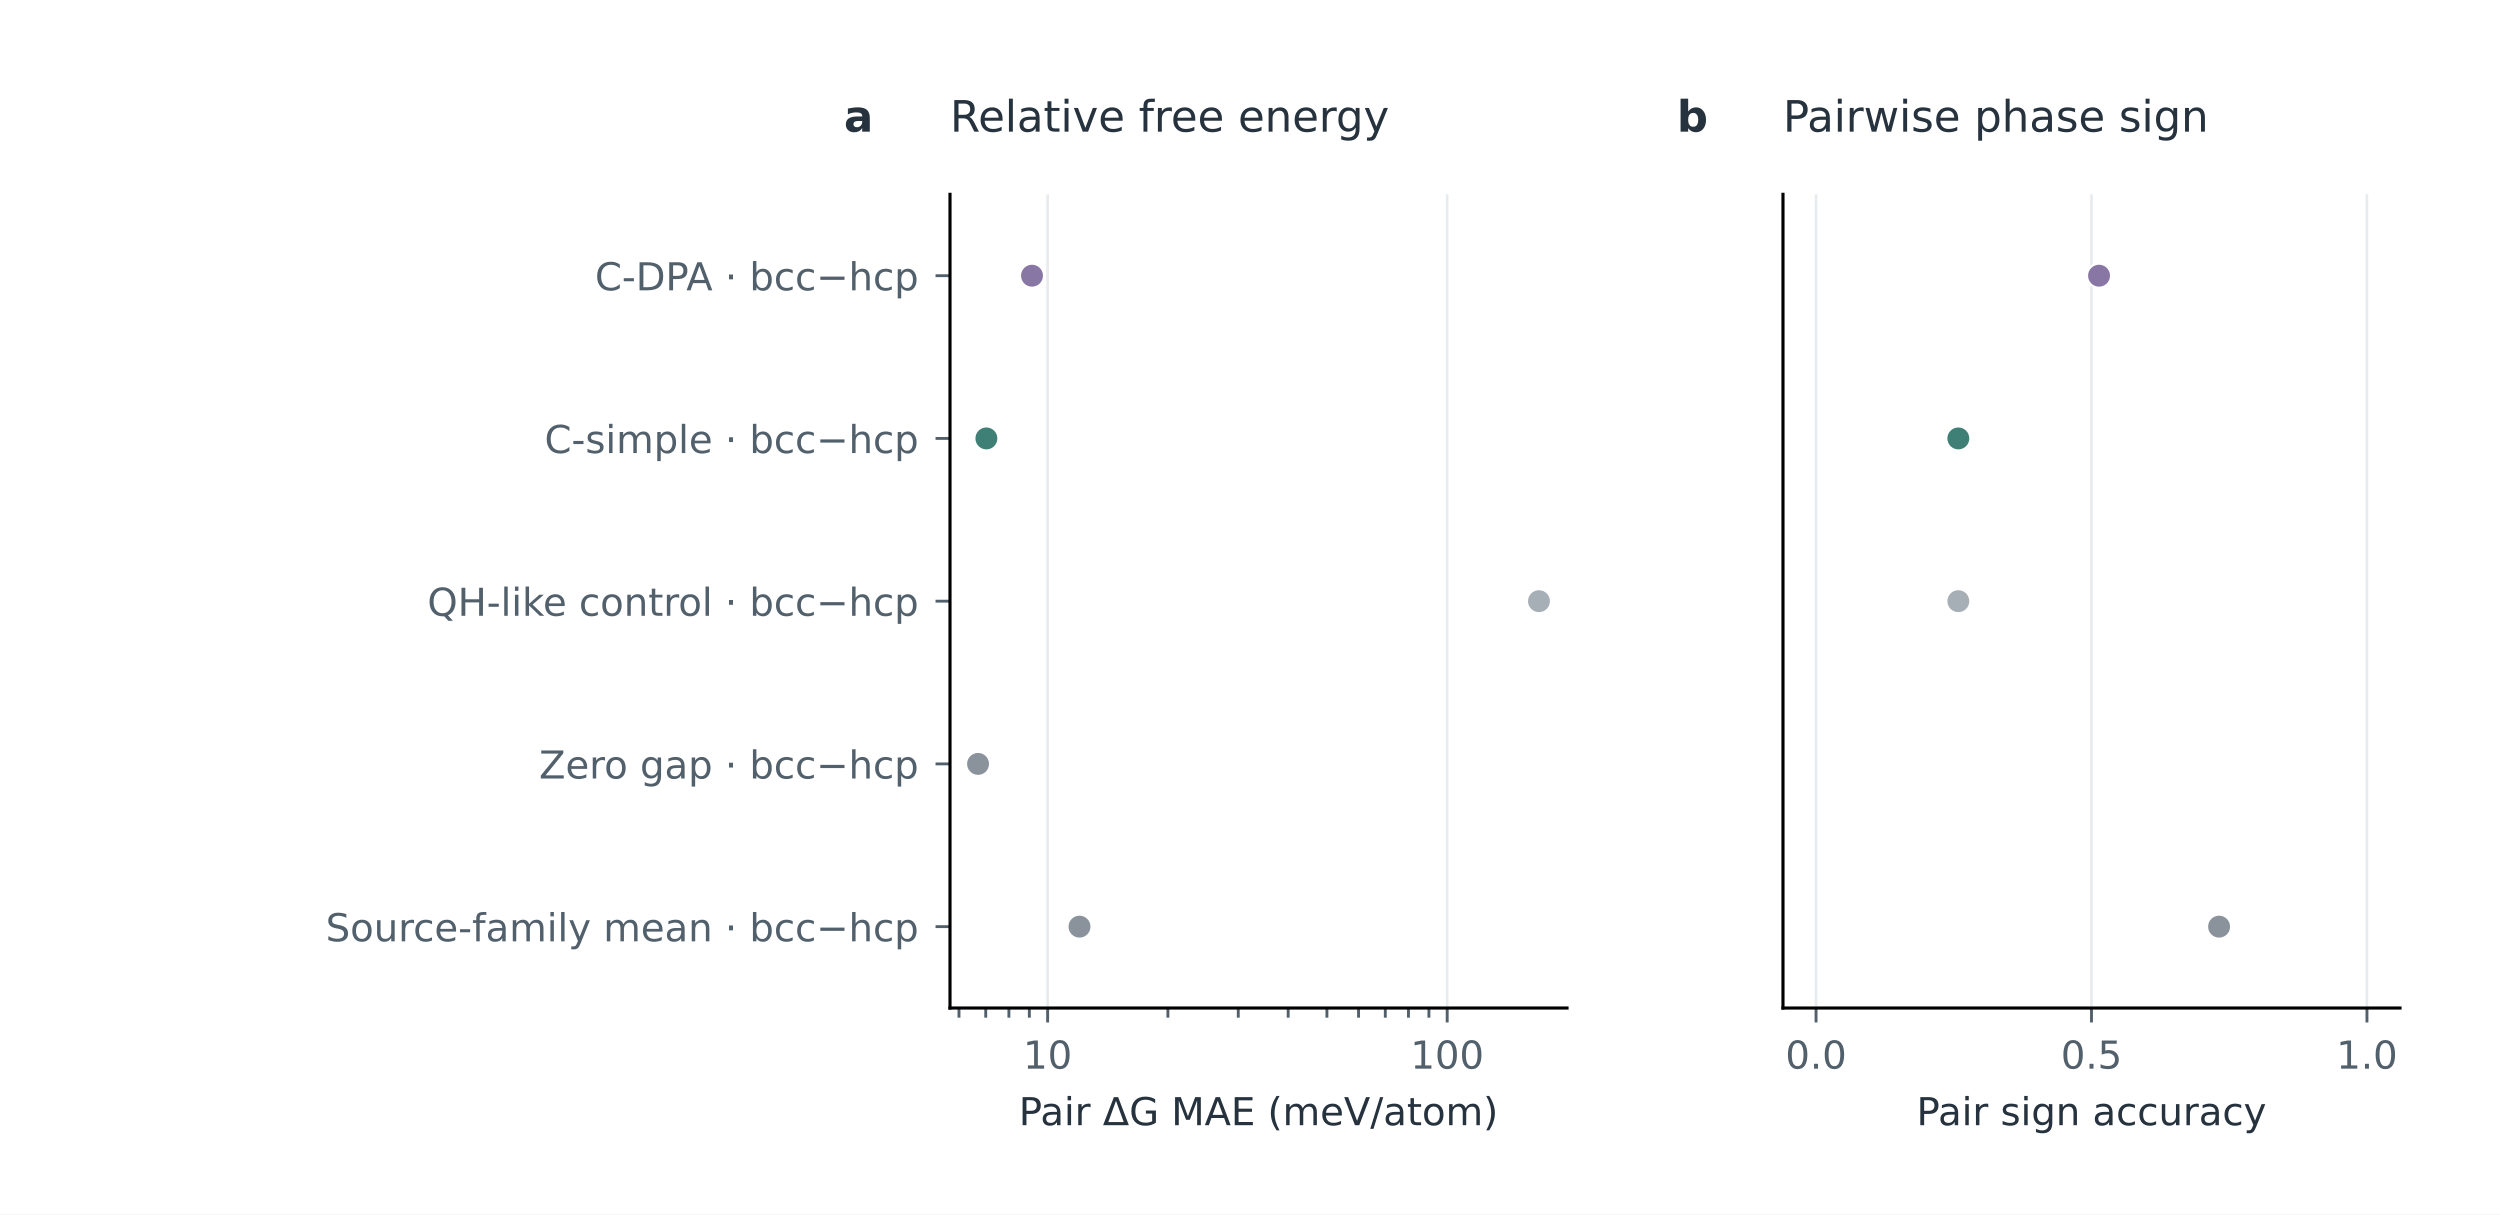
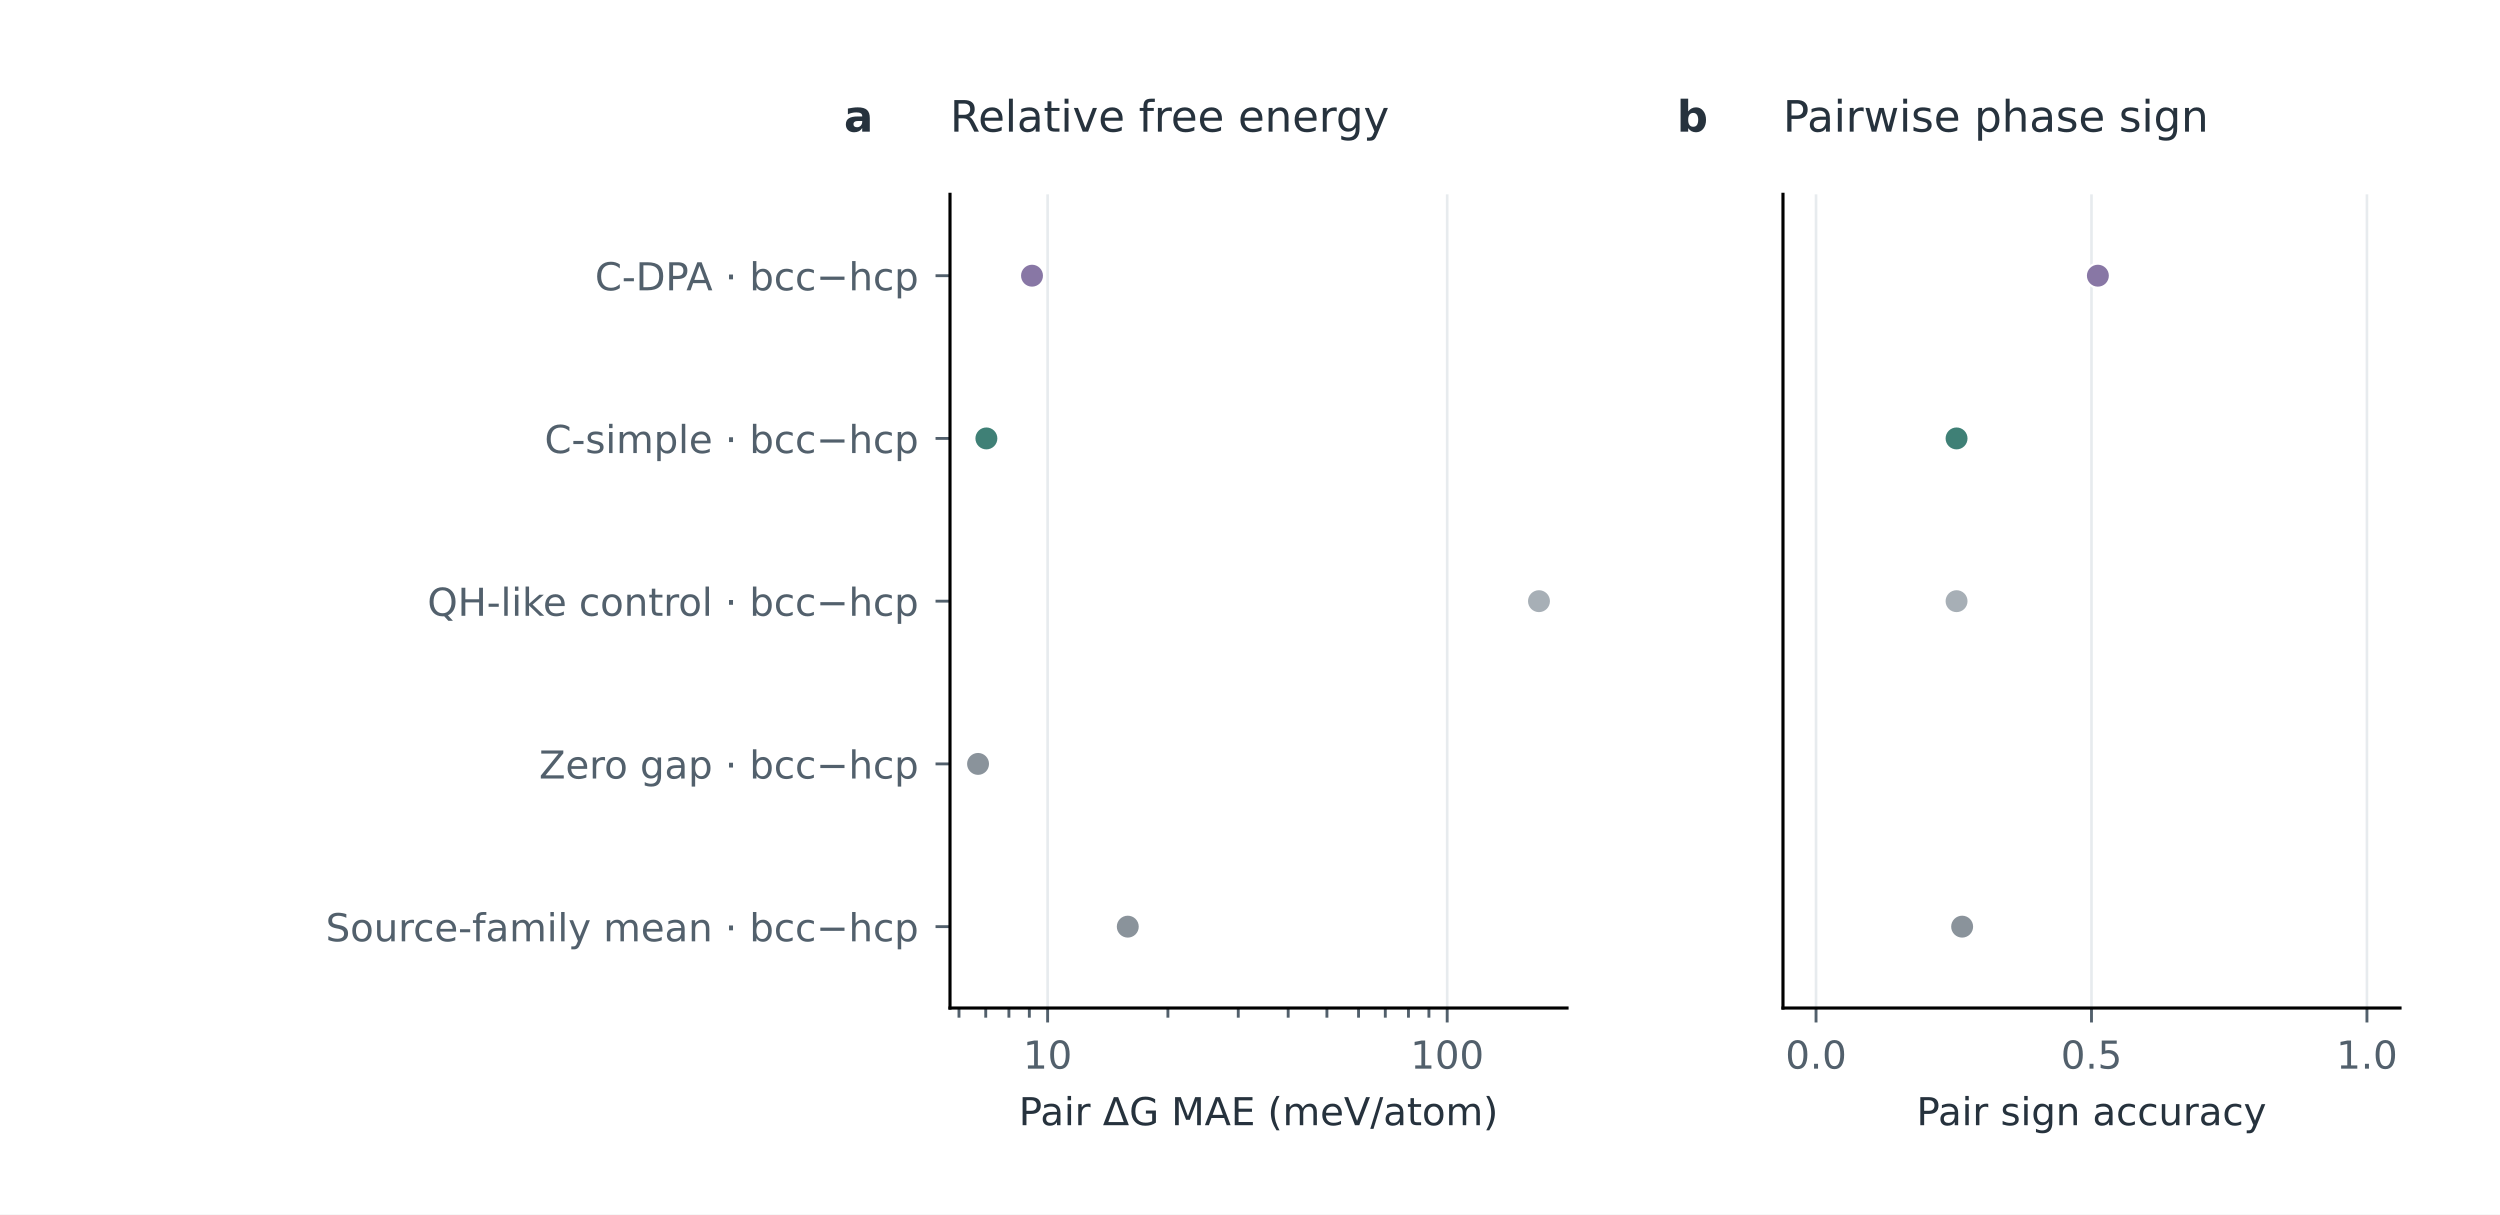
<svg xmlns="http://www.w3.org/2000/svg" xmlns:xlink="http://www.w3.org/1999/xlink" width="518.74pt" height="252pt" viewBox="0 0 518.74 252" version="1.1">
  <defs>
    <style type="text/css">*{stroke-linejoin: round; stroke-linecap: butt}</style>
  </defs>
  <g id="figure_1">
    <g id="patch_1">
      <path d="M 0 252  L 518.74 252  L 518.74 0  L 0 0  z " style="fill: #ffffff" />
    </g>
    <g id="axes_1">
      <g id="patch_2">
        <path d="M 197.121 209.16  L 325.151 209.16  L 325.151 40.32  L 197.121 40.32  z " style="fill: #ffffff" />
      </g>
      <g id="matplotlib.axis_1">
        <g id="xtick_1">
          <g id="line2d_1">
-             <path d="M 217.378 209.16  L 217.378 40.32  " clip-path="url(#pc94d9547ea)" style="fill: none; stroke: #e7ebee; stroke-width: 0.55; stroke-linecap: square" />
+             <path d="M 217.378 209.16  L 217.378 40.32  " clip-path="url(#p3aed197409)" style="fill: none; stroke: #e7ebee; stroke-width: 0.55; stroke-linecap: square" />
          </g>
          <g id="line2d_2">
            <defs>
-               <path id="m26e83257ad" d="M 0 0  L 0 3  " style="stroke: #52606c; stroke-width: 0.6" />
+               <path id="mde6821437d" d="M 0 0  L 0 3  " style="stroke: #52606c; stroke-width: 0.6" />
            </defs>
            <g>
-               <use xlink:href="#m26e83257ad" x="217.378" y="209.16" style="fill: #52606c; stroke: #52606c; stroke-width: 0.6" />
+               <use xlink:href="#mde6821437d" x="217.378" y="209.16" style="fill: #52606c; stroke: #52606c; stroke-width: 0.6" />
            </g>
          </g>
          <g id="text_1">
            <text style="fill: #52606c; font: 8px 'DejaVu Sans', sans-serif; text-anchor: middle" x="217.378" y="221.739" transform="rotate(-0 217.3778 221.7388)">10</text>
          </g>
        </g>
        <g id="xtick_2">
          <g id="line2d_3">
-             <path d="M 300.287 209.16  L 300.287 40.32  " clip-path="url(#pc94d9547ea)" style="fill: none; stroke: #e7ebee; stroke-width: 0.55; stroke-linecap: square" />
+             <path d="M 300.287 209.16  L 300.287 40.32  " clip-path="url(#p3aed197409)" style="fill: none; stroke: #e7ebee; stroke-width: 0.55; stroke-linecap: square" />
          </g>
          <g id="line2d_4">
            <g>
-               <use xlink:href="#m26e83257ad" x="300.287" y="209.16" style="fill: #52606c; stroke: #52606c; stroke-width: 0.6" />
+               <use xlink:href="#mde6821437d" x="300.287" y="209.16" style="fill: #52606c; stroke: #52606c; stroke-width: 0.6" />
            </g>
          </g>
          <g id="text_2">
            <text style="fill: #52606c; font: 8px 'DejaVu Sans', sans-serif; text-anchor: middle" x="300.287" y="221.739" transform="rotate(-0 300.2867 221.7388)">100</text>
          </g>
        </g>
        <g id="xtick_3">
          <g id="line2d_5">
            <defs>
-               <path id="m5fccb3ee86" d="M 0 0  L 0 2  " style="stroke: #52606c; stroke-width: 0.6" />
+               <path id="m301a2e9b55" d="M 0 0  L 0 2  " style="stroke: #52606c; stroke-width: 0.6" />
            </defs>
            <g>
-               <use xlink:href="#m5fccb3ee86" x="198.985" y="209.16" style="fill: #52606c; stroke: #52606c; stroke-width: 0.6" />
+               <use xlink:href="#m301a2e9b55" x="198.985" y="209.16" style="fill: #52606c; stroke: #52606c; stroke-width: 0.6" />
            </g>
          </g>
        </g>
        <g id="xtick_4">
          <g id="line2d_6">
            <g>
-               <use xlink:href="#m5fccb3ee86" x="204.535" y="209.16" style="fill: #52606c; stroke: #52606c; stroke-width: 0.6" />
+               <use xlink:href="#m301a2e9b55" x="204.535" y="209.16" style="fill: #52606c; stroke: #52606c; stroke-width: 0.6" />
            </g>
          </g>
        </g>
        <g id="xtick_5">
          <g id="line2d_7">
            <g>
-               <use xlink:href="#m5fccb3ee86" x="209.343" y="209.16" style="fill: #52606c; stroke: #52606c; stroke-width: 0.6" />
+               <use xlink:href="#m301a2e9b55" x="209.343" y="209.16" style="fill: #52606c; stroke: #52606c; stroke-width: 0.6" />
            </g>
          </g>
        </g>
        <g id="xtick_6">
          <g id="line2d_8">
            <g>
-               <use xlink:href="#m5fccb3ee86" x="213.584" y="209.16" style="fill: #52606c; stroke: #52606c; stroke-width: 0.6" />
+               <use xlink:href="#m301a2e9b55" x="213.584" y="209.16" style="fill: #52606c; stroke: #52606c; stroke-width: 0.6" />
            </g>
          </g>
        </g>
        <g id="xtick_7">
          <g id="line2d_9">
            <g>
-               <use xlink:href="#m5fccb3ee86" x="242.336" y="209.16" style="fill: #52606c; stroke: #52606c; stroke-width: 0.6" />
+               <use xlink:href="#m301a2e9b55" x="242.336" y="209.16" style="fill: #52606c; stroke: #52606c; stroke-width: 0.6" />
            </g>
          </g>
        </g>
        <g id="xtick_8">
          <g id="line2d_10">
            <g>
-               <use xlink:href="#m5fccb3ee86" x="256.935" y="209.16" style="fill: #52606c; stroke: #52606c; stroke-width: 0.6" />
+               <use xlink:href="#m301a2e9b55" x="256.935" y="209.16" style="fill: #52606c; stroke: #52606c; stroke-width: 0.6" />
            </g>
          </g>
        </g>
        <g id="xtick_9">
          <g id="line2d_11">
            <g>
-               <use xlink:href="#m5fccb3ee86" x="267.294" y="209.16" style="fill: #52606c; stroke: #52606c; stroke-width: 0.6" />
+               <use xlink:href="#m301a2e9b55" x="267.294" y="209.16" style="fill: #52606c; stroke: #52606c; stroke-width: 0.6" />
            </g>
          </g>
        </g>
        <g id="xtick_10">
          <g id="line2d_12">
            <g>
-               <use xlink:href="#m5fccb3ee86" x="275.329" y="209.16" style="fill: #52606c; stroke: #52606c; stroke-width: 0.6" />
+               <use xlink:href="#m301a2e9b55" x="275.329" y="209.16" style="fill: #52606c; stroke: #52606c; stroke-width: 0.6" />
            </g>
          </g>
        </g>
        <g id="xtick_11">
          <g id="line2d_13">
            <g>
-               <use xlink:href="#m5fccb3ee86" x="281.893" y="209.16" style="fill: #52606c; stroke: #52606c; stroke-width: 0.6" />
+               <use xlink:href="#m301a2e9b55" x="281.893" y="209.16" style="fill: #52606c; stroke: #52606c; stroke-width: 0.6" />
            </g>
          </g>
        </g>
        <g id="xtick_12">
          <g id="line2d_14">
            <g>
-               <use xlink:href="#m5fccb3ee86" x="287.444" y="209.16" style="fill: #52606c; stroke: #52606c; stroke-width: 0.6" />
+               <use xlink:href="#m301a2e9b55" x="287.444" y="209.16" style="fill: #52606c; stroke: #52606c; stroke-width: 0.6" />
            </g>
          </g>
        </g>
        <g id="xtick_13">
          <g id="line2d_15">
            <g>
-               <use xlink:href="#m5fccb3ee86" x="292.252" y="209.16" style="fill: #52606c; stroke: #52606c; stroke-width: 0.6" />
+               <use xlink:href="#m301a2e9b55" x="292.252" y="209.16" style="fill: #52606c; stroke: #52606c; stroke-width: 0.6" />
            </g>
          </g>
        </g>
        <g id="xtick_14">
          <g id="line2d_16">
            <g>
-               <use xlink:href="#m5fccb3ee86" x="296.493" y="209.16" style="fill: #52606c; stroke: #52606c; stroke-width: 0.6" />
+               <use xlink:href="#m301a2e9b55" x="296.493" y="209.16" style="fill: #52606c; stroke: #52606c; stroke-width: 0.6" />
            </g>
          </g>
        </g>
        <g id="text_3">
          <text style="fill: #26323d; font: 8px 'DejaVu Sans', sans-serif; text-anchor: middle" x="261.136" y="233.481" transform="rotate(-0 261.136 233.4812)">Pair ΔG MAE (meV/atom)</text>
        </g>
      </g>
      <g id="matplotlib.axis_2">
        <g id="ytick_1">
          <g id="line2d_17">
            <defs>
-               <path id="m67827edb67" d="M 0 0  L -3 0  " style="stroke: #52606c; stroke-width: 0.6" />
+               <path id="mb227954f41" d="M 0 0  L -3 0  " style="stroke: #52606c; stroke-width: 0.6" />
            </defs>
            <g>
-               <use xlink:href="#m67827edb67" x="197.121" y="57.204" style="fill: #52606c; stroke: #52606c; stroke-width: 0.6" />
+               <use xlink:href="#mb227954f41" x="197.121" y="57.204" style="fill: #52606c; stroke: #52606c; stroke-width: 0.6" />
            </g>
          </g>
          <g id="text_4">
            <text style="fill: #52606c; font: 8px 'DejaVu Sans', sans-serif; text-anchor: end" x="190.621" y="60.243" transform="rotate(-0 190.6213 60.24338)">C-DPA · bcc−hcp</text>
          </g>
        </g>
        <g id="ytick_2">
          <g id="line2d_18">
            <g>
-               <use xlink:href="#m67827edb67" x="197.121" y="90.972" style="fill: #52606c; stroke: #52606c; stroke-width: 0.6" />
+               <use xlink:href="#mb227954f41" x="197.121" y="90.972" style="fill: #52606c; stroke: #52606c; stroke-width: 0.6" />
            </g>
          </g>
          <g id="text_5">
            <text style="fill: #52606c; font: 8px 'DejaVu Sans', sans-serif; text-anchor: end" x="190.621" y="94.011" transform="rotate(-0 190.6213 94.01138)">C-simple · bcc−hcp</text>
          </g>
        </g>
        <g id="ytick_3">
          <g id="line2d_19">
            <g>
-               <use xlink:href="#m67827edb67" x="197.121" y="124.74" style="fill: #52606c; stroke: #52606c; stroke-width: 0.6" />
+               <use xlink:href="#mb227954f41" x="197.121" y="124.74" style="fill: #52606c; stroke: #52606c; stroke-width: 0.6" />
            </g>
          </g>
          <g id="text_6">
            <text style="fill: #52606c; font: 8px 'DejaVu Sans', sans-serif; text-anchor: end" x="190.621" y="127.779" transform="rotate(-0 190.6213 127.7794)">QH-like control · bcc−hcp</text>
          </g>
        </g>
        <g id="ytick_4">
          <g id="line2d_20">
            <g>
-               <use xlink:href="#m67827edb67" x="197.121" y="158.508" style="fill: #52606c; stroke: #52606c; stroke-width: 0.6" />
+               <use xlink:href="#mb227954f41" x="197.121" y="158.508" style="fill: #52606c; stroke: #52606c; stroke-width: 0.6" />
            </g>
          </g>
          <g id="text_7">
            <text style="fill: #52606c; font: 8px 'DejaVu Sans', sans-serif; text-anchor: end" x="190.621" y="161.547" transform="rotate(-0 190.6213 161.5474)">Zero gap · bcc−hcp</text>
          </g>
        </g>
        <g id="ytick_5">
          <g id="line2d_21">
            <g>
-               <use xlink:href="#m67827edb67" x="197.121" y="192.276" style="fill: #52606c; stroke: #52606c; stroke-width: 0.6" />
+               <use xlink:href="#mb227954f41" x="197.121" y="192.276" style="fill: #52606c; stroke: #52606c; stroke-width: 0.6" />
            </g>
          </g>
          <g id="text_8">
            <text style="fill: #52606c; font: 8px 'DejaVu Sans', sans-serif; text-anchor: end" x="190.621" y="195.315" transform="rotate(-0 190.6213 195.3154)">Source-family mean · bcc−hcp</text>
          </g>
        </g>
      </g>
      <g id="PathCollection_1">
        <defs>
-           <path id="m089479be9c" d="M 0 2.5  C 0.663 2.5 1.299 2.237 1.768 1.768  C 2.237 1.299 2.5 0.663 2.5 0  C 2.5 -0.663 2.237 -1.299 1.768 -1.768  C 1.299 -2.237 0.663 -2.5 0 -2.5  C -0.663 -2.5 -1.299 -2.237 -1.768 -1.768  C -2.237 -1.299 -2.5 -0.663 -2.5 0  C -2.5 0.663 -2.237 1.299 -1.768 1.768  C -1.299 2.237 -0.663 2.5 0 2.5  z " style="stroke: #ffffff; stroke-width: 0.45" />
+           <path id="m45b5cce23a" d="M 0 2.5  C 0.663 2.5 1.299 2.237 1.768 1.768  C 2.237 1.299 2.5 0.663 2.5 0  C 2.5 -0.663 2.237 -1.299 1.768 -1.768  C 1.299 -2.237 0.663 -2.5 0 -2.5  C -0.663 -2.5 -1.299 -2.237 -1.768 -1.768  C -2.237 -1.299 -2.5 -0.663 -2.5 0  C -2.5 0.663 -2.237 1.299 -1.768 1.768  C -1.299 2.237 -0.663 2.5 0 2.5  z " style="stroke: #ffffff; stroke-width: 0.45" />
        </defs>
-         <g clip-path="url(#pc94d9547ea)">
-           <use xlink:href="#m089479be9c" x="214.137" y="57.204" style="fill: #8877a5; stroke: #ffffff; stroke-width: 0.45" />
+         <g clip-path="url(#p3aed197409)">
+           <use xlink:href="#m45b5cce23a" x="214.137" y="57.204" style="fill: #8877a5; stroke: #ffffff; stroke-width: 0.45" />
        </g>
      </g>
      <g id="PathCollection_2">
        <defs>
-           <path id="m03877a98c5" d="M 0 2.5  C 0.663 2.5 1.299 2.237 1.768 1.768  C 2.237 1.299 2.5 0.663 2.5 0  C 2.5 -0.663 2.237 -1.299 1.768 -1.768  C 1.299 -2.237 0.663 -2.5 0 -2.5  C -0.663 -2.5 -1.299 -2.237 -1.768 -1.768  C -2.237 -1.299 -2.5 -0.663 -2.5 0  C -2.5 0.663 -2.237 1.299 -1.768 1.768  C -1.299 2.237 -0.663 2.5 0 2.5  z " style="stroke: #ffffff; stroke-width: 0.45" />
+           <path id="ma77e2f1bb2" d="M 0 2.5  C 0.663 2.5 1.299 2.237 1.768 1.768  C 2.237 1.299 2.5 0.663 2.5 0  C 2.5 -0.663 2.237 -1.299 1.768 -1.768  C 1.299 -2.237 0.663 -2.5 0 -2.5  C -0.663 -2.5 -1.299 -2.237 -1.768 -1.768  C -2.237 -1.299 -2.5 -0.663 -2.5 0  C -2.5 0.663 -2.237 1.299 -1.768 1.768  C -1.299 2.237 -0.663 2.5 0 2.5  z " style="stroke: #ffffff; stroke-width: 0.45" />
        </defs>
-         <g clip-path="url(#pc94d9547ea)">
-           <use xlink:href="#m03877a98c5" x="204.671" y="90.972" style="fill: #3f8076; stroke: #ffffff; stroke-width: 0.45" />
+         <g clip-path="url(#p3aed197409)">
+           <use xlink:href="#ma77e2f1bb2" x="204.671" y="90.972" style="fill: #3f8076; stroke: #ffffff; stroke-width: 0.45" />
        </g>
      </g>
      <g id="PathCollection_3">
        <defs>
-           <path id="mdaab5f127d" d="M 0 2.5  C 0.663 2.5 1.299 2.237 1.768 1.768  C 2.237 1.299 2.5 0.663 2.5 0  C 2.5 -0.663 2.237 -1.299 1.768 -1.768  C 1.299 -2.237 0.663 -2.5 0 -2.5  C -0.663 -2.5 -1.299 -2.237 -1.768 -1.768  C -2.237 -1.299 -2.5 -0.663 -2.5 0  C -2.5 0.663 -2.237 1.299 -1.768 1.768  C -1.299 2.237 -0.663 2.5 0 2.5  z " style="stroke: #ffffff; stroke-width: 0.45" />
+           <path id="m9f1542d640" d="M 0 2.5  C 0.663 2.5 1.299 2.237 1.768 1.768  C 2.237 1.299 2.5 0.663 2.5 0  C 2.5 -0.663 2.237 -1.299 1.768 -1.768  C 1.299 -2.237 0.663 -2.5 0 -2.5  C -0.663 -2.5 -1.299 -2.237 -1.768 -1.768  C -2.237 -1.299 -2.5 -0.663 -2.5 0  C -2.5 0.663 -2.237 1.299 -1.768 1.768  C -1.299 2.237 -0.663 2.5 0 2.5  z " style="stroke: #ffffff; stroke-width: 0.45" />
        </defs>
-         <g clip-path="url(#pc94d9547ea)">
-           <use xlink:href="#mdaab5f127d" x="319.331" y="124.74" style="fill: #a7afb6; stroke: #ffffff; stroke-width: 0.45" />
+         <g clip-path="url(#p3aed197409)">
+           <use xlink:href="#m9f1542d640" x="319.331" y="124.74" style="fill: #a7afb6; stroke: #ffffff; stroke-width: 0.45" />
        </g>
      </g>
      <g id="PathCollection_4">
        <defs>
-           <path id="mb1c1041402" d="M 0 2.5  C 0.663 2.5 1.299 2.237 1.768 1.768  C 2.237 1.299 2.5 0.663 2.5 0  C 2.5 -0.663 2.237 -1.299 1.768 -1.768  C 1.299 -2.237 0.663 -2.5 0 -2.5  C -0.663 -2.5 -1.299 -2.237 -1.768 -1.768  C -2.237 -1.299 -2.5 -0.663 -2.5 0  C -2.5 0.663 -2.237 1.299 -1.768 1.768  C -1.299 2.237 -0.663 2.5 0 2.5  z " style="stroke: #ffffff; stroke-width: 0.45" />
+           <path id="m902815107f" d="M 0 2.5  C 0.663 2.5 1.299 2.237 1.768 1.768  C 2.237 1.299 2.5 0.663 2.5 0  C 2.5 -0.663 2.237 -1.299 1.768 -1.768  C 1.299 -2.237 0.663 -2.5 0 -2.5  C -0.663 -2.5 -1.299 -2.237 -1.768 -1.768  C -2.237 -1.299 -2.5 -0.663 -2.5 0  C -2.5 0.663 -2.237 1.299 -1.768 1.768  C -1.299 2.237 -0.663 2.5 0 2.5  z " style="stroke: #ffffff; stroke-width: 0.45" />
        </defs>
-         <g clip-path="url(#pc94d9547ea)">
-           <use xlink:href="#mb1c1041402" x="202.941" y="158.508" style="fill: #8a939b; stroke: #ffffff; stroke-width: 0.45" />
+         <g clip-path="url(#p3aed197409)">
+           <use xlink:href="#m902815107f" x="202.941" y="158.508" style="fill: #8a939b; stroke: #ffffff; stroke-width: 0.45" />
        </g>
      </g>
      <g id="PathCollection_5">
-         <g clip-path="url(#pc94d9547ea)">
-           <use xlink:href="#mb1c1041402" x="223.993" y="192.276" style="fill: #8a939b; stroke: #ffffff; stroke-width: 0.45" />
+         <g clip-path="url(#p3aed197409)">
+           <use xlink:href="#m902815107f" x="234.009" y="192.276" style="fill: #8a939b; stroke: #ffffff; stroke-width: 0.45" />
        </g>
      </g>
      <g id="patch_3">
        <path d="M 197.121 209.16  L 197.121 40.32  " style="fill: none; stroke: #000000; stroke-width: 0.65; stroke-linejoin: miter; stroke-linecap: square" />
      </g>
      <g id="patch_4">
        <path d="M 197.121 209.16  L 325.151 209.16  " style="fill: none; stroke: #000000; stroke-width: 0.65; stroke-linejoin: miter; stroke-linecap: square" />
      </g>
      <g id="text_9">
        <text style="fill: #26323d; font: 700 9px 'DejaVu Sans', sans-serif; text-anchor: start" x="175.121" y="27.32" transform="rotate(-0 175.1213 27.32)">a</text>
      </g>
      <g id="text_10">
        <text style="fill: #26323d; font: 500 9px 'DejaVu Sans', sans-serif; text-anchor: start" x="197.121" y="27.32" transform="rotate(-0 197.1213 27.32)">Relative free energy</text>
      </g>
    </g>
    <g id="axes_2">
      <g id="patch_5">
        <path d="M 369.961 209.16  L 497.991 209.16  L 497.991 40.32  L 369.961 40.32  z " style="fill: #ffffff" />
      </g>
      <g id="matplotlib.axis_3">
        <g id="xtick_15">
          <g id="line2d_22">
-             <path d="M 376.82 209.16  L 376.82 40.32  " clip-path="url(#p8dd4faf3c4)" style="fill: none; stroke: #e7ebee; stroke-width: 0.55; stroke-linecap: square" />
+             <path d="M 376.82 209.16  L 376.82 40.32  " clip-path="url(#pf68d2420af)" style="fill: none; stroke: #e7ebee; stroke-width: 0.55; stroke-linecap: square" />
          </g>
          <g id="line2d_23">
            <g>
-               <use xlink:href="#m26e83257ad" x="376.82" y="209.16" style="fill: #52606c; stroke: #52606c; stroke-width: 0.6" />
+               <use xlink:href="#mde6821437d" x="376.82" y="209.16" style="fill: #52606c; stroke: #52606c; stroke-width: 0.6" />
            </g>
          </g>
          <g id="text_11">
            <text style="fill: #52606c; font: 8px 'DejaVu Sans', sans-serif; text-anchor: middle" x="376.82" y="221.739" transform="rotate(-0 376.8198 221.7388)">0.0</text>
          </g>
        </g>
        <g id="xtick_16">
          <g id="line2d_24">
-             <path d="M 433.976 209.16  L 433.976 40.32  " clip-path="url(#p8dd4faf3c4)" style="fill: none; stroke: #e7ebee; stroke-width: 0.55; stroke-linecap: square" />
+             <path d="M 433.976 209.16  L 433.976 40.32  " clip-path="url(#pf68d2420af)" style="fill: none; stroke: #e7ebee; stroke-width: 0.55; stroke-linecap: square" />
          </g>
          <g id="line2d_25">
            <g>
-               <use xlink:href="#m26e83257ad" x="433.976" y="209.16" style="fill: #52606c; stroke: #52606c; stroke-width: 0.6" />
+               <use xlink:href="#mde6821437d" x="433.976" y="209.16" style="fill: #52606c; stroke: #52606c; stroke-width: 0.6" />
            </g>
          </g>
          <g id="text_12">
            <text style="fill: #52606c; font: 8px 'DejaVu Sans', sans-serif; text-anchor: middle" x="433.976" y="221.739" transform="rotate(-0 433.9758 221.7388)">0.5</text>
          </g>
        </g>
        <g id="xtick_17">
          <g id="line2d_26">
-             <path d="M 491.132 209.16  L 491.132 40.32  " clip-path="url(#p8dd4faf3c4)" style="fill: none; stroke: #e7ebee; stroke-width: 0.55; stroke-linecap: square" />
+             <path d="M 491.132 209.16  L 491.132 40.32  " clip-path="url(#pf68d2420af)" style="fill: none; stroke: #e7ebee; stroke-width: 0.55; stroke-linecap: square" />
          </g>
          <g id="line2d_27">
            <g>
-               <use xlink:href="#m26e83257ad" x="491.132" y="209.16" style="fill: #52606c; stroke: #52606c; stroke-width: 0.6" />
+               <use xlink:href="#mde6821437d" x="491.132" y="209.16" style="fill: #52606c; stroke: #52606c; stroke-width: 0.6" />
            </g>
          </g>
          <g id="text_13">
            <text style="fill: #52606c; font: 8px 'DejaVu Sans', sans-serif; text-anchor: middle" x="491.132" y="221.739" transform="rotate(-0 491.1318 221.7388)">1.0</text>
          </g>
        </g>
        <g id="text_14">
          <text style="fill: #26323d; font: 8px 'DejaVu Sans', sans-serif; text-anchor: middle" x="433.976" y="233.481" transform="rotate(-0 433.9758 233.4812)">Pair sign accuracy</text>
        </g>
      </g>
      <g id="matplotlib.axis_4">
        <g id="ytick_6">
          <g id="line2d_28" />
        </g>
        <g id="ytick_7">
          <g id="line2d_29" />
        </g>
        <g id="ytick_8">
          <g id="line2d_30" />
        </g>
        <g id="ytick_9">
          <g id="line2d_31" />
        </g>
        <g id="ytick_10">
          <g id="line2d_32" />
        </g>
      </g>
      <g id="PathCollection_6">
-         <g clip-path="url(#p8dd4faf3c4)">
-           <use xlink:href="#m089479be9c" x="435.543" y="57.204" style="fill: #8877a5; stroke: #ffffff; stroke-width: 0.45" />
+         <g clip-path="url(#pf68d2420af)">
+           <use xlink:href="#m45b5cce23a" x="435.301" y="57.204" style="fill: #8877a5; stroke: #ffffff; stroke-width: 0.45" />
        </g>
      </g>
      <g id="PathCollection_7">
-         <g clip-path="url(#p8dd4faf3c4)">
-           <use xlink:href="#m03877a98c5" x="406.346" y="90.972" style="fill: #3f8076; stroke: #ffffff; stroke-width: 0.45" />
+         <g clip-path="url(#pf68d2420af)">
+           <use xlink:href="#ma77e2f1bb2" x="405.978" y="90.972" style="fill: #3f8076; stroke: #ffffff; stroke-width: 0.45" />
        </g>
      </g>
      <g id="PathCollection_8">
-         <g clip-path="url(#p8dd4faf3c4)">
-           <use xlink:href="#mdaab5f127d" x="406.346" y="124.74" style="fill: #a7afb6; stroke: #ffffff; stroke-width: 0.45" />
+         <g clip-path="url(#pf68d2420af)">
+           <use xlink:href="#m9f1542d640" x="405.978" y="124.74" style="fill: #a7afb6; stroke: #ffffff; stroke-width: 0.45" />
        </g>
      </g>
      <g id="PathCollection_9">
-         <g clip-path="url(#p8dd4faf3c4)" />
+         <g clip-path="url(#pf68d2420af)" />
      </g>
      <g id="PathCollection_10">
-         <g clip-path="url(#p8dd4faf3c4)">
-           <use xlink:href="#mb1c1041402" x="460.451" y="192.276" style="fill: #8a939b; stroke: #ffffff; stroke-width: 0.45" />
+         <g clip-path="url(#pf68d2420af)">
+           <use xlink:href="#m902815107f" x="407.137" y="192.276" style="fill: #8a939b; stroke: #ffffff; stroke-width: 0.45" />
        </g>
      </g>
      <g id="patch_6">
        <path d="M 369.961 209.16  L 369.961 40.32  " style="fill: none; stroke: #000000; stroke-width: 0.65; stroke-linejoin: miter; stroke-linecap: square" />
      </g>
      <g id="patch_7">
        <path d="M 369.961 209.16  L 497.991 209.16  " style="fill: none; stroke: #000000; stroke-width: 0.65; stroke-linejoin: miter; stroke-linecap: square" />
      </g>
      <g id="text_15">
        <text style="fill: #26323d; font: 700 9px 'DejaVu Sans', sans-serif; text-anchor: start" x="347.961" y="27.32" transform="rotate(-0 347.9611 27.32)">b</text>
      </g>
      <g id="text_16">
        <text style="fill: #26323d; font: 500 9px 'DejaVu Sans', sans-serif; text-anchor: start" x="369.961" y="27.32" transform="rotate(-0 369.9611 27.32)">Pairwise phase sign</text>
      </g>
    </g>
  </g>
  <defs>
-     <clipPath id="pc94d9547ea">
+     <clipPath id="p3aed197409">
      <rect x="197.121" y="40.32" width="128.029" height="168.84" />
    </clipPath>
-     <clipPath id="p8dd4faf3c4">
+     <clipPath id="pf68d2420af">
      <rect x="369.961" y="40.32" width="128.029" height="168.84" />
    </clipPath>
  </defs>
</svg>
